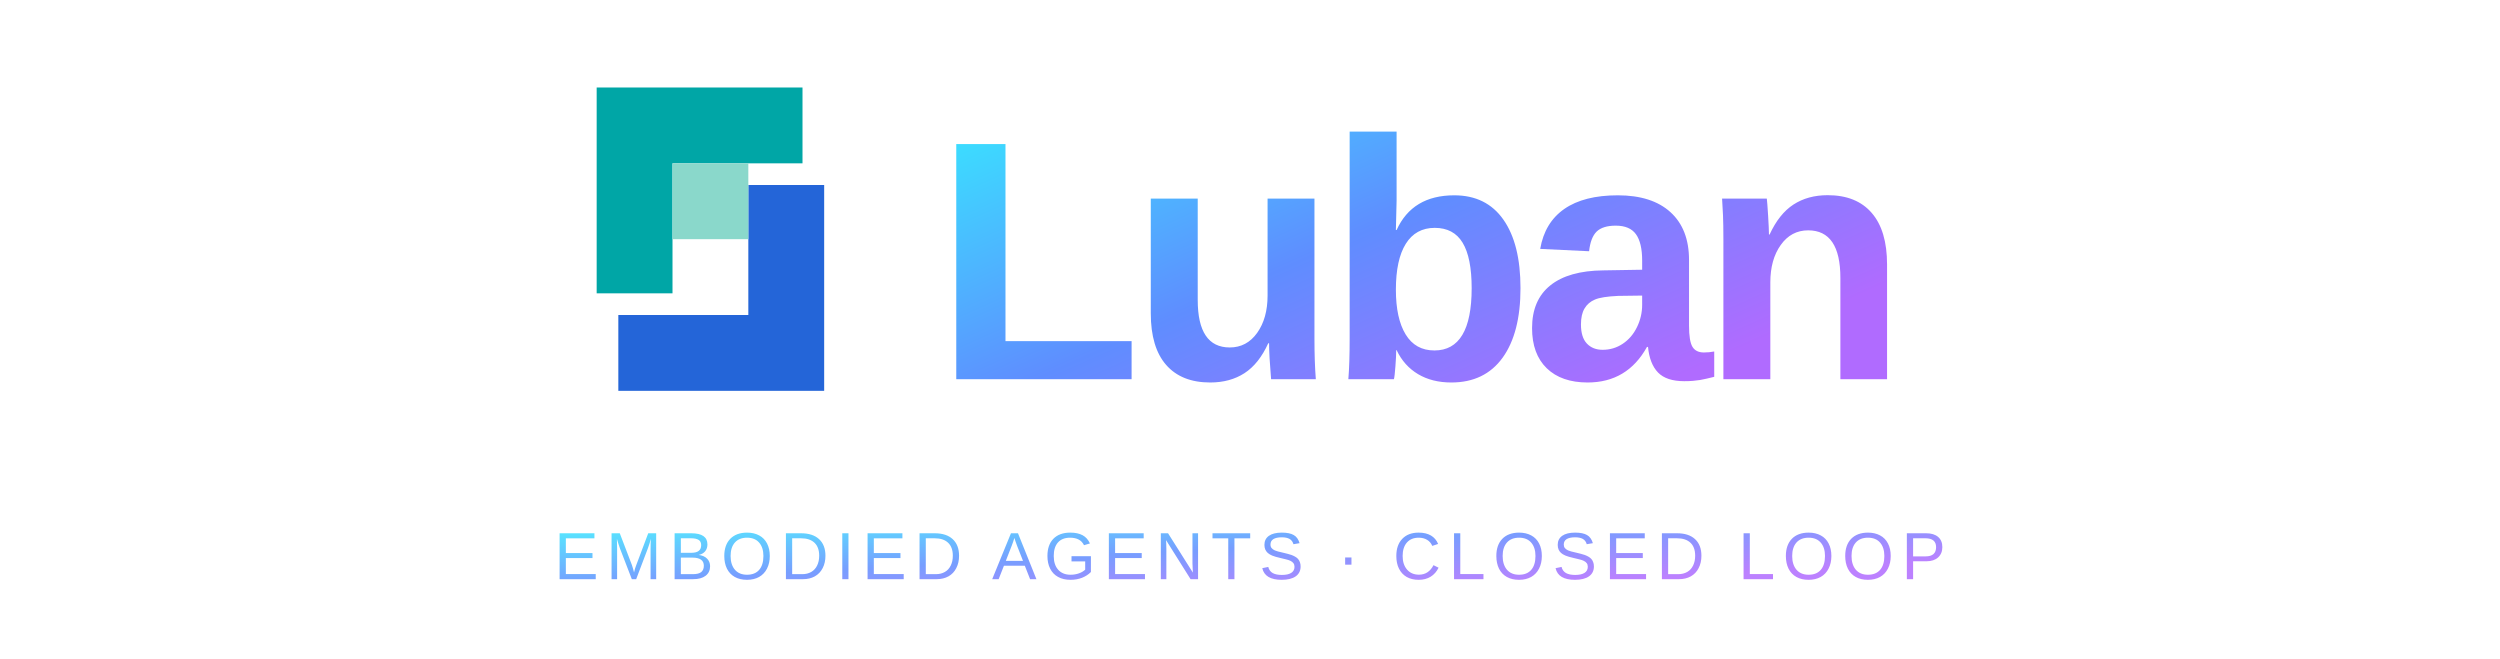
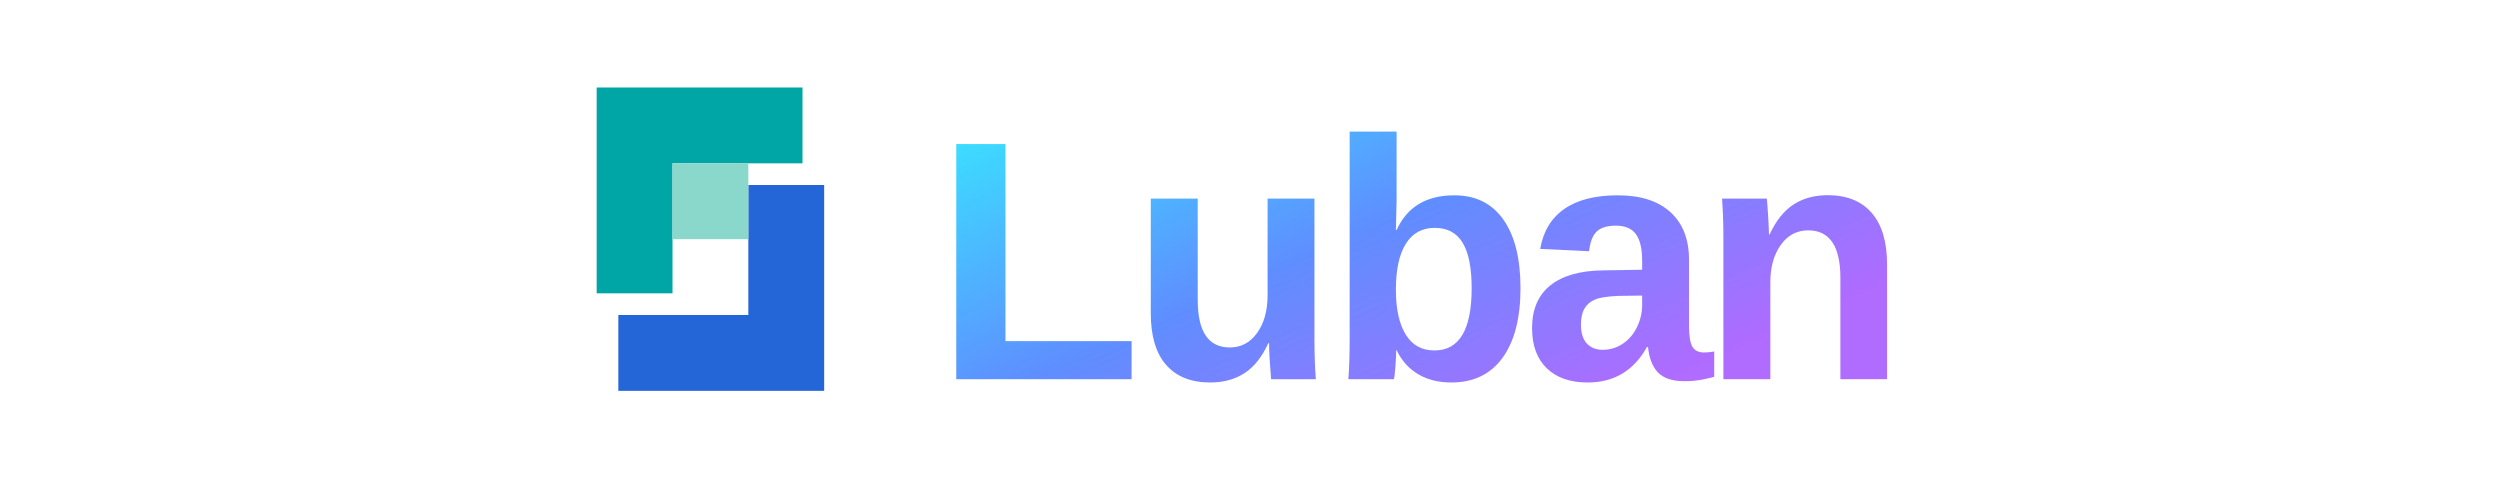
- <svg xmlns="http://www.w3.org/2000/svg" viewBox="0 0 600 158" role="img" aria-labelledby="title desc">
+ <svg xmlns="http://www.w3.org/2000/svg" viewBox="0 0 600 116" role="img" aria-labelledby="title desc">
  <defs>
    <linearGradient id="wordmark" x1="0" y1="0" x2="1" y2="0.6">
      <stop offset="0" stop-color="#3ae0ff" />
      <stop offset="0.5" stop-color="#5f8dff" />
      <stop offset="1" stop-color="#b06bff" />
    </linearGradient>
  </defs>
  <g id="lockup">
    <g transform="translate(112 8) scale(1.3)">
      <path d="M24 10H62V24H38V48H24Z" fill="#00a6a6" />
      <path d="M66 28V66H28V52H52V28Z" fill="#2465d8" />
      <path d="M38 24H52V38H38Z" fill="#8ad8cb" />
    </g>
    <text x="341" y="91" text-anchor="middle" fill="url(#wordmark)" font-family="Arial,Helvetica,sans-serif" font-size="82" font-weight="700" letter-spacing="-3">Luban</text>
  </g>
-   <text x="300" y="139" text-anchor="middle" fill="url(#wordmark)" fill-opacity="0.85" font-family="Arial,Helvetica,sans-serif" font-size="16" letter-spacing="1.8">EMBODIED AGENTS · CLOSED LOOP</text>
</svg>
